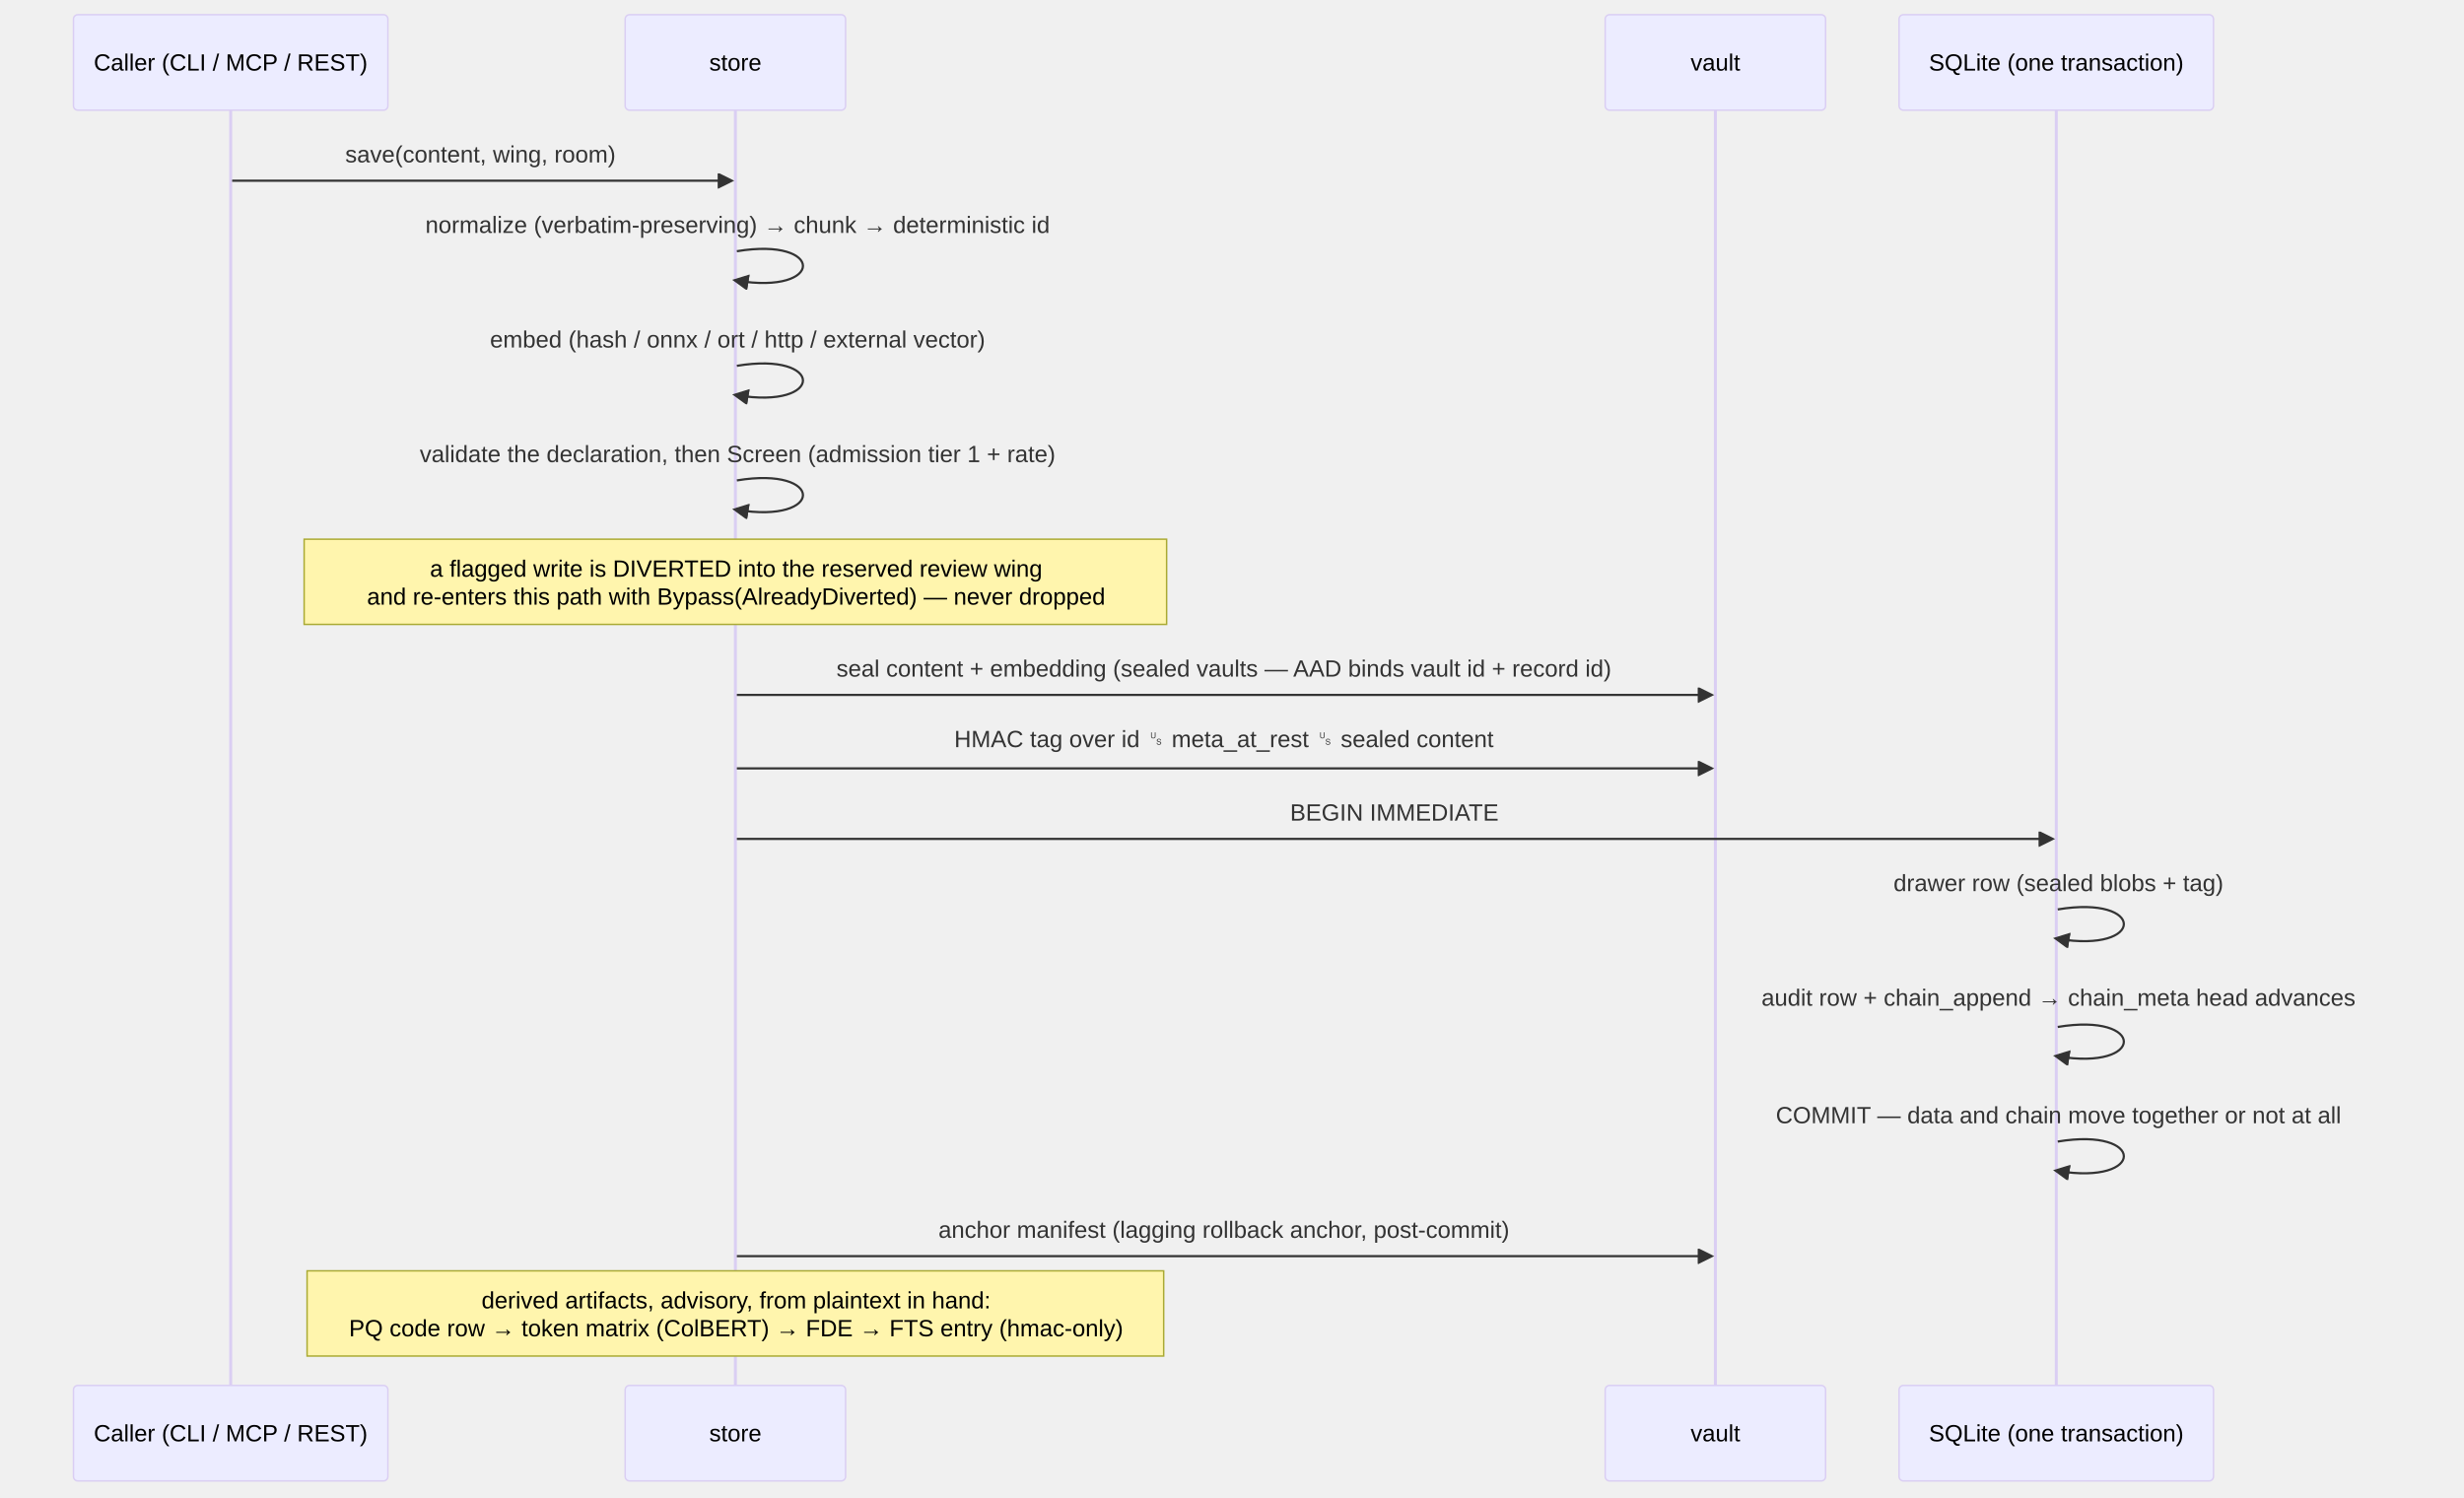
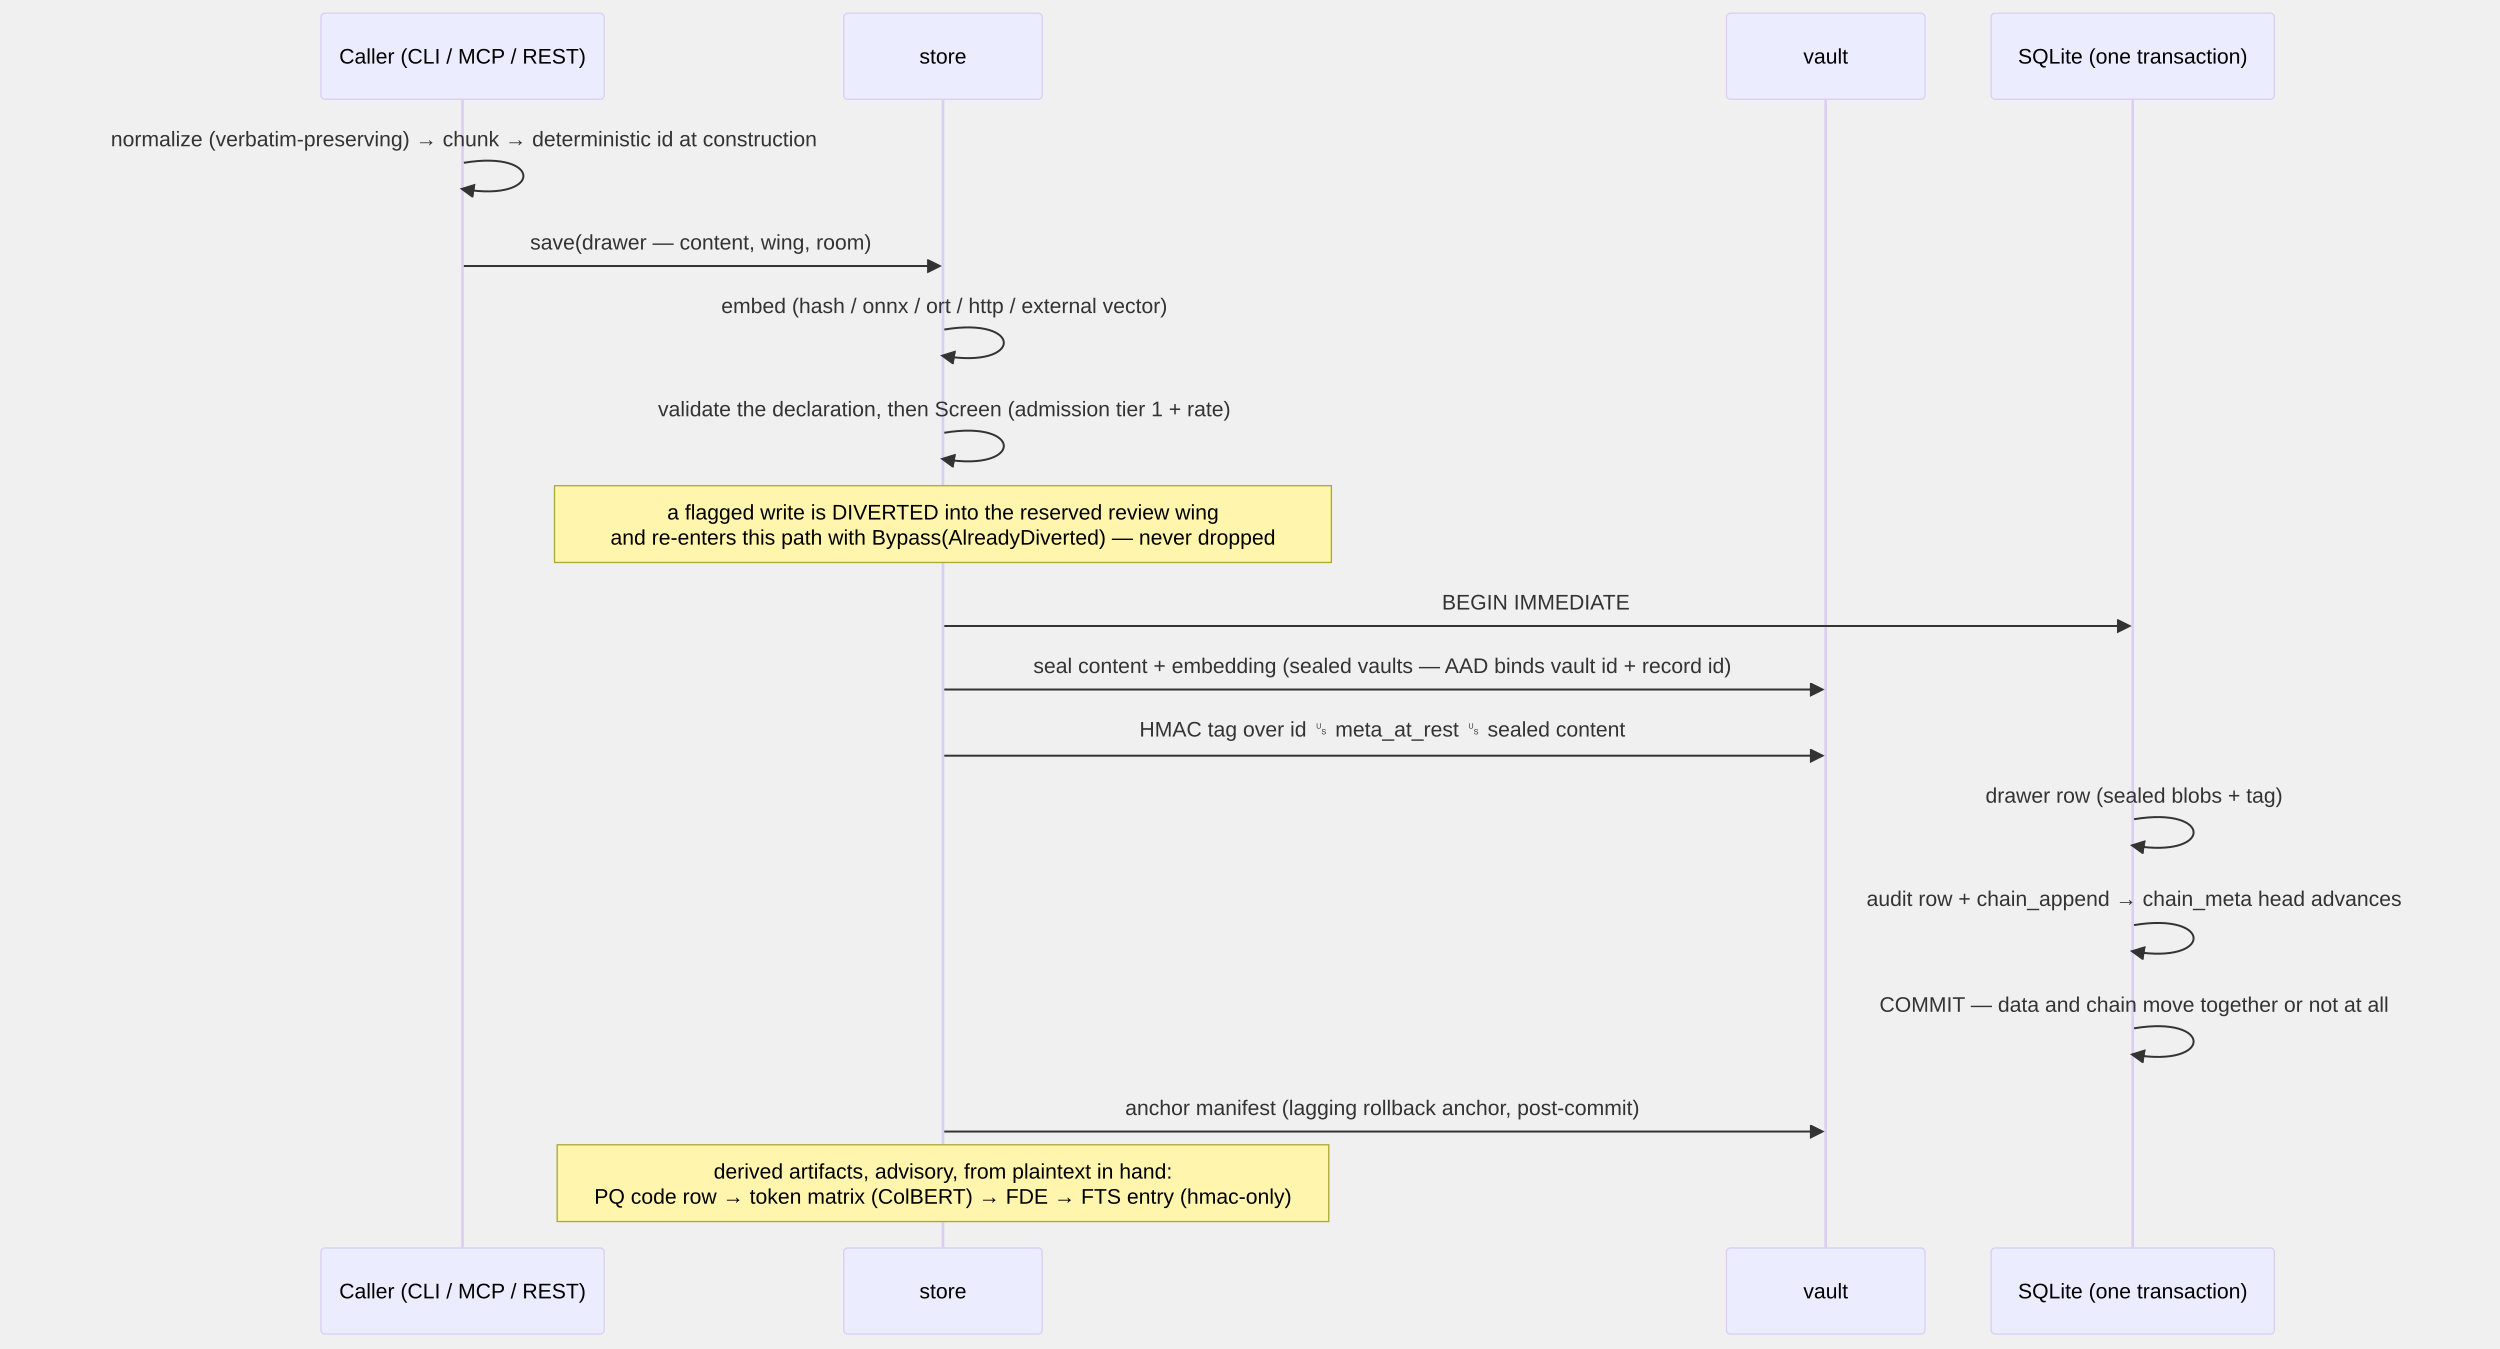
- <svg xmlns="http://www.w3.org/2000/svg" aria-roledescription="sequence" role="graphics-document document" viewBox="-50 -10 1677 1019" style="max-width: 1677px; background-color: white;" width="100%" id="my-svg">
+ <svg xmlns="http://www.w3.org/2000/svg" aria-roledescription="sequence" role="graphics-document document" viewBox="-242.5 -10 1889 1019" style="max-width: 1889px; background-color: white;" width="100%" id="my-svg">
  <g>
-     <rect class="actor actor-bottom" ry="3" rx="3" name="DB" height="65" width="214" stroke="#666" fill="#eaeaea" y="933" x="1242.5" />
-     <text style="text-anchor: middle; font-size: 16px; font-weight: 400;" class="actor" alignment-baseline="central" dominant-baseline="central" y="965.5" x="1349.5">
-       <tspan dy="0" x="1349.5">SQLite (one transaction)</tspan>
+     <rect class="actor actor-bottom" ry="3" rx="3" name="DB" height="65" width="214" stroke="#666" fill="#eaeaea" y="933" x="1262" />
+     <text style="text-anchor: middle; font-size: 16px; font-weight: 400;" class="actor" alignment-baseline="central" dominant-baseline="central" y="965.5" x="1369">
+       <tspan dy="0" x="1369">SQLite (one transaction)</tspan>
    </text>
  </g>
  <g>
-     <rect class="actor actor-bottom" ry="3" rx="3" name="V" height="65" width="150" stroke="#666" fill="#eaeaea" y="933" x="1042.5" />
-     <text style="text-anchor: middle; font-size: 16px; font-weight: 400;" class="actor" alignment-baseline="central" dominant-baseline="central" y="965.5" x="1117.5">
-       <tspan dy="0" x="1117.5">vault</tspan>
+     <rect class="actor actor-bottom" ry="3" rx="3" name="V" height="65" width="150" stroke="#666" fill="#eaeaea" y="933" x="1062" />
+     <text style="text-anchor: middle; font-size: 16px; font-weight: 400;" class="actor" alignment-baseline="central" dominant-baseline="central" y="965.5" x="1137">
+       <tspan dy="0" x="1137">vault</tspan>
    </text>
  </g>
  <g>
-     <rect class="actor actor-bottom" ry="3" rx="3" name="S" height="65" width="150" stroke="#666" fill="#eaeaea" y="933" x="375.5" />
-     <text style="text-anchor: middle; font-size: 16px; font-weight: 400;" class="actor" alignment-baseline="central" dominant-baseline="central" y="965.5" x="450.5">
-       <tspan dy="0" x="450.5">store</tspan>
+     <rect class="actor actor-bottom" ry="3" rx="3" name="S" height="65" width="150" stroke="#666" fill="#eaeaea" y="933" x="395" />
+     <text style="text-anchor: middle; font-size: 16px; font-weight: 400;" class="actor" alignment-baseline="central" dominant-baseline="central" y="965.5" x="470">
+       <tspan dy="0" x="470">store</tspan>
    </text>
  </g>
  <g>
    <rect class="actor actor-bottom" ry="3" rx="3" name="C" height="65" width="214" stroke="#666" fill="#eaeaea" y="933" x="0" />
    <text style="text-anchor: middle; font-size: 16px; font-weight: 400;" class="actor" alignment-baseline="central" dominant-baseline="central" y="965.5" x="107">
      <tspan dy="0" x="107">Caller (CLI / MCP / REST)</tspan>
    </text>
  </g>
  <g>
-     <line stroke="#999" stroke-width="0.5px" class="200" y2="933" x2="1349.5" y1="5" x1="1349.5" id="actor3" />
+     <line stroke="#999" stroke-width="0.5px" class="200" y2="933" x2="1369" y1="5" x1="1369" id="actor3" />
    <g id="root-3">
-       <rect class="actor actor-top" ry="3" rx="3" name="DB" height="65" width="214" stroke="#666" fill="#eaeaea" y="0" x="1242.5" />
-       <text style="text-anchor: middle; font-size: 16px; font-weight: 400;" class="actor" alignment-baseline="central" dominant-baseline="central" y="32.5" x="1349.5">
-         <tspan dy="0" x="1349.5">SQLite (one transaction)</tspan>
+       <rect class="actor actor-top" ry="3" rx="3" name="DB" height="65" width="214" stroke="#666" fill="#eaeaea" y="0" x="1262" />
+       <text style="text-anchor: middle; font-size: 16px; font-weight: 400;" class="actor" alignment-baseline="central" dominant-baseline="central" y="32.5" x="1369">
+         <tspan dy="0" x="1369">SQLite (one transaction)</tspan>
      </text>
    </g>
  </g>
  <g>
-     <line stroke="#999" stroke-width="0.5px" class="200" y2="933" x2="1117.5" y1="5" x1="1117.5" id="actor2" />
+     <line stroke="#999" stroke-width="0.5px" class="200" y2="933" x2="1137" y1="5" x1="1137" id="actor2" />
    <g id="root-2">
-       <rect class="actor actor-top" ry="3" rx="3" name="V" height="65" width="150" stroke="#666" fill="#eaeaea" y="0" x="1042.5" />
-       <text style="text-anchor: middle; font-size: 16px; font-weight: 400;" class="actor" alignment-baseline="central" dominant-baseline="central" y="32.5" x="1117.5">
-         <tspan dy="0" x="1117.5">vault</tspan>
+       <rect class="actor actor-top" ry="3" rx="3" name="V" height="65" width="150" stroke="#666" fill="#eaeaea" y="0" x="1062" />
+       <text style="text-anchor: middle; font-size: 16px; font-weight: 400;" class="actor" alignment-baseline="central" dominant-baseline="central" y="32.5" x="1137">
+         <tspan dy="0" x="1137">vault</tspan>
      </text>
    </g>
  </g>
  <g>
-     <line stroke="#999" stroke-width="0.5px" class="200" y2="933" x2="450.5" y1="5" x1="450.5" id="actor1" />
+     <line stroke="#999" stroke-width="0.5px" class="200" y2="933" x2="470" y1="5" x1="470" id="actor1" />
    <g id="root-1">
-       <rect class="actor actor-top" ry="3" rx="3" name="S" height="65" width="150" stroke="#666" fill="#eaeaea" y="0" x="375.5" />
-       <text style="text-anchor: middle; font-size: 16px; font-weight: 400;" class="actor" alignment-baseline="central" dominant-baseline="central" y="32.5" x="450.5">
-         <tspan dy="0" x="450.5">store</tspan>
+       <rect class="actor actor-top" ry="3" rx="3" name="S" height="65" width="150" stroke="#666" fill="#eaeaea" y="0" x="395" />
+       <text style="text-anchor: middle; font-size: 16px; font-weight: 400;" class="actor" alignment-baseline="central" dominant-baseline="central" y="32.5" x="470">
+         <tspan dy="0" x="470">store</tspan>
      </text>
    </g>
  </g>
  <g>
    <line stroke="#999" stroke-width="0.5px" class="200" y2="933" x2="107" y1="5" x1="107" id="actor0" />
    <g id="root-0">
      <rect class="actor actor-top" ry="3" rx="3" name="C" height="65" width="214" stroke="#666" fill="#eaeaea" y="0" x="0" />
      <text style="text-anchor: middle; font-size: 16px; font-weight: 400;" class="actor" alignment-baseline="central" dominant-baseline="central" y="32.5" x="107">
        <tspan dy="0" x="107">Caller (CLI / MCP / REST)</tspan>
      </text>
    </g>
  </g>
  <style>#my-svg{font-family:"trebuchet ms",verdana,arial,sans-serif;font-size:16px;fill:#333;}#my-svg .error-icon{fill:#552222;}#my-svg .error-text{fill:#552222;stroke:#552222;}#my-svg .edge-thickness-normal{stroke-width:2px;}#my-svg .edge-thickness-thick{stroke-width:3.5px;}#my-svg .edge-pattern-solid{stroke-dasharray:0;}#my-svg .edge-pattern-dashed{stroke-dasharray:3;}#my-svg .edge-pattern-dotted{stroke-dasharray:2;}#my-svg .marker{fill:#333333;stroke:#333333;}#my-svg .marker.cross{stroke:#333333;}#my-svg svg{font-family:"trebuchet ms",verdana,arial,sans-serif;font-size:16px;}#my-svg .actor{stroke:hsl(259.626, 59.777%, 87.902%);fill:#ECECFF;}#my-svg text.actor&gt;tspan{fill:black;stroke:none;}#my-svg .actor-line{stroke:grey;}#my-svg .messageLine0{stroke-width:1.5;stroke-dasharray:none;stroke:#333;}#my-svg .messageLine1{stroke-width:1.5;stroke-dasharray:2,2;stroke:#333;}#my-svg #arrowhead path{fill:#333;stroke:#333;}#my-svg .sequenceNumber{fill:white;}#my-svg #sequencenumber{fill:#333;}#my-svg #crosshead path{fill:#333;stroke:#333;}#my-svg .messageText{fill:#333;stroke:none;}#my-svg .labelBox{stroke:hsl(259.626, 59.777%, 87.902%);fill:#ECECFF;}#my-svg .labelText,#my-svg .labelText&gt;tspan{fill:black;stroke:none;}#my-svg .loopText,#my-svg .loopText&gt;tspan{fill:black;stroke:none;}#my-svg .loopLine{stroke-width:2px;stroke-dasharray:2,2;stroke:hsl(259.626, 59.777%, 87.902%);fill:hsl(259.626, 59.777%, 87.902%);}#my-svg .note{stroke:#aaaa33;fill:#fff5ad;}#my-svg .noteText,#my-svg .noteText&gt;tspan{fill:black;stroke:none;}#my-svg .activation0{fill:#f4f4f4;stroke:#666;}#my-svg .activation1{fill:#f4f4f4;stroke:#666;}#my-svg .activation2{fill:#f4f4f4;stroke:#666;}#my-svg .actorPopupMenu{position:absolute;}#my-svg .actorPopupMenuPanel{position:absolute;fill:#ECECFF;box-shadow:0px 8px 16px 0px rgba(0,0,0,0.2);filter:drop-shadow(3px 5px 2px rgb(0 0 0 / 0.4));}#my-svg .actor-man line{stroke:hsl(259.626, 59.777%, 87.902%);fill:#ECECFF;}#my-svg .actor-man circle,#my-svg line{stroke:hsl(259.626, 59.777%, 87.902%);fill:#ECECFF;stroke-width:2px;}#my-svg :root{--mermaid-font-family:"trebuchet ms",verdana,arial,sans-serif;}</style>
  <g />
  <defs>
    <symbol height="24" width="24" id="computer">
      <path d="M2 2v13h20v-13h-20zm18 11h-16v-9h16v9zm-10.228 6l.466-1h3.524l.467 1h-4.457zm14.228 3h-24l2-6h2.104l-1.33 4h18.45l-1.297-4h2.073l2 6zm-5-10h-14v-7h14v7z" transform="scale(.5)" />
    </symbol>
  </defs>
  <defs>
    <symbol clip-rule="evenodd" fill-rule="evenodd" id="database">
      <path d="M12.258.001l.256.004.255.005.253.008.251.01.249.012.247.015.246.016.242.019.241.02.239.023.236.024.233.027.231.028.229.031.225.032.223.034.22.036.217.038.214.04.211.041.208.043.205.045.201.046.198.048.194.05.191.051.187.053.183.054.18.056.175.057.172.059.168.06.163.061.16.063.155.064.15.066.074.033.073.033.071.034.07.034.069.035.068.035.067.035.066.035.064.036.064.036.062.036.06.036.06.037.058.037.058.037.055.038.055.038.053.038.052.038.051.039.05.039.048.039.047.039.045.04.044.04.043.04.041.04.04.041.039.041.037.041.036.041.034.041.033.042.032.042.03.042.029.042.027.042.026.043.024.043.023.043.021.043.02.043.018.044.017.043.015.044.013.044.012.044.011.045.009.044.007.045.006.045.004.045.002.045.001.045v17l-.001.045-.002.045-.004.045-.006.045-.007.045-.009.044-.011.045-.012.044-.013.044-.015.044-.017.043-.018.044-.02.043-.021.043-.023.043-.024.043-.026.043-.027.042-.029.042-.03.042-.032.042-.033.042-.034.041-.036.041-.037.041-.039.041-.04.041-.041.04-.043.04-.044.04-.045.04-.047.039-.048.039-.05.039-.051.039-.052.038-.053.038-.055.038-.055.038-.058.037-.058.037-.06.037-.06.036-.062.036-.064.036-.064.036-.066.035-.067.035-.068.035-.069.035-.07.034-.071.034-.073.033-.074.033-.15.066-.155.064-.16.063-.163.061-.168.06-.172.059-.175.057-.18.056-.183.054-.187.053-.191.051-.194.05-.198.048-.201.046-.205.045-.208.043-.211.041-.214.04-.217.038-.22.036-.223.034-.225.032-.229.031-.231.028-.233.027-.236.024-.239.023-.241.02-.242.019-.246.016-.247.015-.249.012-.251.01-.253.008-.255.005-.256.004-.258.001-.258-.001-.256-.004-.255-.005-.253-.008-.251-.01-.249-.012-.247-.015-.245-.016-.243-.019-.241-.02-.238-.023-.236-.024-.234-.027-.231-.028-.228-.031-.226-.032-.223-.034-.22-.036-.217-.038-.214-.04-.211-.041-.208-.043-.204-.045-.201-.046-.198-.048-.195-.05-.19-.051-.187-.053-.184-.054-.179-.056-.176-.057-.172-.059-.167-.06-.164-.061-.159-.063-.155-.064-.151-.066-.074-.033-.072-.033-.072-.034-.07-.034-.069-.035-.068-.035-.067-.035-.066-.035-.064-.036-.063-.036-.062-.036-.061-.036-.06-.037-.058-.037-.057-.037-.056-.038-.055-.038-.053-.038-.052-.038-.051-.039-.049-.039-.049-.039-.046-.039-.046-.04-.044-.04-.043-.04-.041-.04-.04-.041-.039-.041-.037-.041-.036-.041-.034-.041-.033-.042-.032-.042-.03-.042-.029-.042-.027-.042-.026-.043-.024-.043-.023-.043-.021-.043-.02-.043-.018-.044-.017-.043-.015-.044-.013-.044-.012-.044-.011-.045-.009-.044-.007-.045-.006-.045-.004-.045-.002-.045-.001-.045v-17l.001-.045.002-.045.004-.045.006-.045.007-.045.009-.044.011-.045.012-.044.013-.044.015-.044.017-.043.018-.044.02-.043.021-.043.023-.043.024-.043.026-.043.027-.042.029-.042.03-.042.032-.042.033-.042.034-.041.036-.041.037-.041.039-.041.04-.041.041-.04.043-.04.044-.04.046-.04.046-.039.049-.039.049-.039.051-.039.052-.038.053-.038.055-.038.056-.038.057-.037.058-.037.06-.037.061-.036.062-.036.063-.036.064-.036.066-.035.067-.035.068-.035.069-.035.07-.034.072-.034.072-.033.074-.033.151-.066.155-.064.159-.063.164-.061.167-.06.172-.059.176-.057.179-.056.184-.054.187-.053.19-.051.195-.05.198-.048.201-.046.204-.045.208-.043.211-.041.214-.04.217-.038.22-.036.223-.034.226-.032.228-.031.231-.028.234-.027.236-.024.238-.023.241-.02.243-.019.245-.016.247-.015.249-.012.251-.01.253-.008.255-.005.256-.004.258-.001.258.001zm-9.258 20.499v.01l.001.021.003.021.004.022.005.021.006.022.007.022.009.023.01.022.011.023.012.023.013.023.015.023.016.024.017.023.018.024.019.024.021.024.022.025.023.024.024.025.052.049.056.05.061.051.066.051.07.051.075.051.079.052.084.052.088.052.092.052.097.052.102.051.105.052.11.052.114.051.119.051.123.051.127.05.131.05.135.05.139.048.144.049.147.047.152.047.155.047.16.045.163.045.167.043.171.043.176.041.178.041.183.039.187.039.19.037.194.035.197.035.202.033.204.031.209.03.212.029.216.027.219.025.222.024.226.021.23.02.233.018.236.016.24.015.243.012.246.01.249.008.253.005.256.004.259.001.26-.001.257-.004.254-.005.25-.008.247-.011.244-.012.241-.014.237-.016.233-.018.231-.021.226-.021.224-.024.22-.026.216-.027.212-.028.21-.031.205-.031.202-.034.198-.034.194-.036.191-.037.187-.039.183-.04.179-.04.175-.042.172-.043.168-.044.163-.045.16-.046.155-.046.152-.047.148-.048.143-.049.139-.049.136-.05.131-.05.126-.05.123-.051.118-.052.114-.051.11-.052.106-.052.101-.052.096-.052.092-.052.088-.053.083-.051.079-.052.074-.052.07-.051.065-.051.06-.051.056-.05.051-.05.023-.024.023-.025.021-.024.02-.024.019-.024.018-.024.017-.024.015-.023.014-.024.013-.023.012-.023.01-.023.01-.022.008-.022.006-.022.006-.022.004-.022.004-.021.001-.021.001-.021v-4.127l-.077.055-.08.053-.083.054-.085.053-.087.052-.09.052-.093.051-.095.05-.097.05-.1.049-.102.049-.105.048-.106.047-.109.047-.111.046-.114.045-.115.045-.118.044-.12.043-.122.042-.124.042-.126.041-.128.04-.13.04-.132.038-.134.038-.135.037-.138.037-.139.035-.142.035-.143.034-.144.033-.147.032-.148.031-.15.03-.151.03-.153.029-.154.027-.156.027-.158.026-.159.025-.161.024-.162.023-.163.022-.165.021-.166.02-.167.019-.169.018-.169.017-.171.016-.173.015-.173.014-.175.013-.175.012-.177.011-.178.01-.179.008-.179.008-.181.006-.182.005-.182.004-.184.003-.184.002h-.37l-.184-.002-.184-.003-.182-.004-.182-.005-.181-.006-.179-.008-.179-.008-.178-.01-.176-.011-.176-.012-.175-.013-.173-.014-.172-.015-.171-.016-.17-.017-.169-.018-.167-.019-.166-.02-.165-.021-.163-.022-.162-.023-.161-.024-.159-.025-.157-.026-.156-.027-.155-.027-.153-.029-.151-.03-.15-.03-.148-.031-.146-.032-.145-.033-.143-.034-.141-.035-.14-.035-.137-.037-.136-.037-.134-.038-.132-.038-.13-.04-.128-.04-.126-.041-.124-.042-.122-.042-.12-.044-.117-.043-.116-.045-.113-.045-.112-.046-.109-.047-.106-.047-.105-.048-.102-.049-.1-.049-.097-.05-.095-.05-.093-.052-.09-.051-.087-.052-.085-.053-.083-.054-.08-.054-.077-.054v4.127zm0-5.654v.011l.001.021.003.021.004.021.005.022.006.022.007.022.009.022.01.022.011.023.012.023.013.023.015.024.016.023.017.024.018.024.019.024.021.024.022.024.023.025.024.024.052.05.056.05.061.05.066.051.07.051.075.052.079.051.084.052.088.052.092.052.097.052.102.052.105.052.11.051.114.051.119.052.123.05.127.051.131.05.135.049.139.049.144.048.147.048.152.047.155.046.16.045.163.045.167.044.171.042.176.042.178.04.183.04.187.038.19.037.194.036.197.034.202.033.204.032.209.03.212.028.216.027.219.025.222.024.226.022.23.02.233.018.236.016.24.014.243.012.246.01.249.008.253.006.256.003.259.001.26-.001.257-.003.254-.006.25-.008.247-.01.244-.012.241-.015.237-.016.233-.018.231-.02.226-.022.224-.024.22-.025.216-.027.212-.029.21-.03.205-.032.202-.033.198-.035.194-.036.191-.037.187-.039.183-.039.179-.041.175-.042.172-.043.168-.044.163-.045.16-.045.155-.047.152-.047.148-.048.143-.048.139-.05.136-.049.131-.05.126-.051.123-.051.118-.051.114-.052.11-.052.106-.052.101-.052.096-.052.092-.052.088-.052.083-.052.079-.052.074-.051.07-.052.065-.051.06-.05.056-.051.051-.049.023-.025.023-.024.021-.025.02-.024.019-.024.018-.024.017-.024.015-.023.014-.023.013-.024.012-.022.01-.023.01-.023.008-.022.006-.022.006-.022.004-.021.004-.022.001-.021.001-.021v-4.139l-.077.054-.08.054-.083.054-.085.052-.087.053-.09.051-.093.051-.095.051-.097.05-.1.049-.102.049-.105.048-.106.047-.109.047-.111.046-.114.045-.115.044-.118.044-.12.044-.122.042-.124.042-.126.041-.128.04-.13.039-.132.039-.134.038-.135.037-.138.036-.139.036-.142.035-.143.033-.144.033-.147.033-.148.031-.15.03-.151.03-.153.028-.154.028-.156.027-.158.026-.159.025-.161.024-.162.023-.163.022-.165.021-.166.02-.167.019-.169.018-.169.017-.171.016-.173.015-.173.014-.175.013-.175.012-.177.011-.178.009-.179.009-.179.007-.181.007-.182.005-.182.004-.184.003-.184.002h-.37l-.184-.002-.184-.003-.182-.004-.182-.005-.181-.007-.179-.007-.179-.009-.178-.009-.176-.011-.176-.012-.175-.013-.173-.014-.172-.015-.171-.016-.17-.017-.169-.018-.167-.019-.166-.02-.165-.021-.163-.022-.162-.023-.161-.024-.159-.025-.157-.026-.156-.027-.155-.028-.153-.028-.151-.03-.15-.03-.148-.031-.146-.033-.145-.033-.143-.033-.141-.035-.14-.036-.137-.036-.136-.037-.134-.038-.132-.039-.13-.039-.128-.04-.126-.041-.124-.042-.122-.043-.12-.043-.117-.044-.116-.044-.113-.046-.112-.046-.109-.046-.106-.047-.105-.048-.102-.049-.1-.049-.097-.05-.095-.051-.093-.051-.09-.051-.087-.053-.085-.052-.083-.054-.08-.054-.077-.054v4.139zm0-5.666v.011l.001.02.003.022.004.021.005.022.006.021.007.022.009.023.01.022.011.023.012.023.013.023.015.023.016.024.017.024.018.023.019.024.021.025.022.024.023.024.024.025.052.05.056.05.061.05.066.051.07.051.075.052.079.051.084.052.088.052.092.052.097.052.102.052.105.051.11.052.114.051.119.051.123.051.127.05.131.05.135.05.139.049.144.048.147.048.152.047.155.046.16.045.163.045.167.043.171.043.176.042.178.04.183.04.187.038.19.037.194.036.197.034.202.033.204.032.209.03.212.028.216.027.219.025.222.024.226.021.23.02.233.018.236.017.24.014.243.012.246.01.249.008.253.006.256.003.259.001.26-.001.257-.003.254-.006.25-.008.247-.01.244-.013.241-.014.237-.016.233-.018.231-.02.226-.022.224-.024.22-.025.216-.027.212-.029.21-.03.205-.032.202-.033.198-.035.194-.036.191-.037.187-.039.183-.039.179-.041.175-.042.172-.043.168-.044.163-.045.16-.045.155-.047.152-.047.148-.048.143-.049.139-.049.136-.049.131-.051.126-.05.123-.051.118-.052.114-.051.11-.052.106-.052.101-.052.096-.052.092-.052.088-.052.083-.052.079-.052.074-.052.07-.051.065-.051.06-.051.056-.05.051-.049.023-.025.023-.025.021-.024.02-.024.019-.024.018-.024.017-.024.015-.023.014-.024.013-.023.012-.023.01-.022.01-.023.008-.022.006-.022.006-.022.004-.022.004-.021.001-.021.001-.021v-4.153l-.077.054-.08.054-.083.053-.085.053-.087.053-.09.051-.093.051-.095.051-.097.05-.1.049-.102.048-.105.048-.106.048-.109.046-.111.046-.114.046-.115.044-.118.044-.12.043-.122.043-.124.042-.126.041-.128.04-.13.039-.132.039-.134.038-.135.037-.138.036-.139.036-.142.034-.143.034-.144.033-.147.032-.148.032-.15.03-.151.03-.153.028-.154.028-.156.027-.158.026-.159.024-.161.024-.162.023-.163.023-.165.021-.166.02-.167.019-.169.018-.169.017-.171.016-.173.015-.173.014-.175.013-.175.012-.177.01-.178.01-.179.009-.179.007-.181.006-.182.006-.182.004-.184.003-.184.001-.185.001-.185-.001-.184-.001-.184-.003-.182-.004-.182-.006-.181-.006-.179-.007-.179-.009-.178-.01-.176-.01-.176-.012-.175-.013-.173-.014-.172-.015-.171-.016-.17-.017-.169-.018-.167-.019-.166-.02-.165-.021-.163-.023-.162-.023-.161-.024-.159-.024-.157-.026-.156-.027-.155-.028-.153-.028-.151-.03-.15-.03-.148-.032-.146-.032-.145-.033-.143-.034-.141-.034-.14-.036-.137-.036-.136-.037-.134-.038-.132-.039-.13-.039-.128-.041-.126-.041-.124-.041-.122-.043-.12-.043-.117-.044-.116-.044-.113-.046-.112-.046-.109-.046-.106-.048-.105-.048-.102-.048-.1-.05-.097-.049-.095-.051-.093-.051-.09-.052-.087-.052-.085-.053-.083-.053-.08-.054-.077-.054v4.153zm8.74-8.179l-.257.004-.254.005-.25.008-.247.011-.244.012-.241.014-.237.016-.233.018-.231.021-.226.022-.224.023-.22.026-.216.027-.212.028-.21.031-.205.032-.202.033-.198.034-.194.036-.191.038-.187.038-.183.04-.179.041-.175.042-.172.043-.168.043-.163.045-.16.046-.155.046-.152.048-.148.048-.143.048-.139.049-.136.05-.131.05-.126.051-.123.051-.118.051-.114.052-.11.052-.106.052-.101.052-.096.052-.092.052-.088.052-.083.052-.079.052-.074.051-.07.052-.065.051-.06.05-.056.05-.051.05-.023.025-.023.024-.021.024-.02.025-.019.024-.018.024-.017.023-.015.024-.014.023-.013.023-.012.023-.01.023-.01.022-.008.022-.006.023-.006.021-.004.022-.004.021-.001.021-.001.021.001.021.001.021.004.021.004.022.006.021.006.023.008.022.01.022.01.023.012.023.013.023.014.023.015.024.017.023.018.024.019.024.02.025.021.024.023.024.023.025.051.05.056.05.06.05.065.051.07.052.074.051.079.052.083.052.088.052.092.052.096.052.101.052.106.052.11.052.114.052.118.051.123.051.126.051.131.05.136.05.139.049.143.048.148.048.152.048.155.046.16.046.163.045.168.043.172.043.175.042.179.041.183.04.187.038.191.038.194.036.198.034.202.033.205.032.21.031.212.028.216.027.22.026.224.023.226.022.231.021.233.018.237.016.241.014.244.012.247.011.25.008.254.005.257.004.26.001.26-.001.257-.004.254-.005.25-.008.247-.011.244-.012.241-.014.237-.016.233-.018.231-.021.226-.022.224-.023.22-.026.216-.027.212-.028.21-.031.205-.032.202-.033.198-.034.194-.036.191-.038.187-.038.183-.04.179-.041.175-.042.172-.043.168-.043.163-.045.16-.046.155-.046.152-.048.148-.048.143-.048.139-.049.136-.05.131-.05.126-.051.123-.051.118-.051.114-.052.11-.052.106-.052.101-.052.096-.052.092-.052.088-.052.083-.052.079-.052.074-.051.07-.052.065-.051.06-.05.056-.05.051-.05.023-.025.023-.024.021-.024.02-.025.019-.024.018-.024.017-.023.015-.024.014-.023.013-.023.012-.023.01-.023.01-.022.008-.022.006-.023.006-.021.004-.022.004-.021.001-.021.001-.021-.001-.021-.001-.021-.004-.021-.004-.022-.006-.021-.006-.023-.008-.022-.01-.022-.01-.023-.012-.023-.013-.023-.014-.023-.015-.024-.017-.023-.018-.024-.019-.024-.02-.025-.021-.024-.023-.024-.023-.025-.051-.05-.056-.05-.06-.05-.065-.051-.07-.052-.074-.051-.079-.052-.083-.052-.088-.052-.092-.052-.096-.052-.101-.052-.106-.052-.11-.052-.114-.052-.118-.051-.123-.051-.126-.051-.131-.05-.136-.05-.139-.049-.143-.048-.148-.048-.152-.048-.155-.046-.16-.046-.163-.045-.168-.043-.172-.043-.175-.042-.179-.041-.183-.04-.187-.038-.191-.038-.194-.036-.198-.034-.202-.033-.205-.032-.21-.031-.212-.028-.216-.027-.22-.026-.224-.023-.226-.022-.231-.021-.233-.018-.237-.016-.241-.014-.244-.012-.247-.011-.25-.008-.254-.005-.257-.004-.26-.001-.26.001z" transform="scale(.5)" />
    </symbol>
  </defs>
  <defs>
    <symbol height="24" width="24" id="clock">
      <path d="M12 2c5.514 0 10 4.486 10 10s-4.486 10-10 10-10-4.486-10-10 4.486-10 10-10zm0-2c-6.627 0-12 5.373-12 12s5.373 12 12 12 12-5.373 12-12-5.373-12-12-12zm5.848 12.459c.202.038.202.333.001.372-1.907.361-6.045 1.111-6.547 1.111-.719 0-1.301-.582-1.301-1.301 0-.512.77-5.447 1.125-7.445.034-.192.312-.181.343.014l.985 6.238 5.394 1.011z" transform="scale(.5)" />
    </symbol>
  </defs>
  <defs>
    <marker orient="auto" markerHeight="12" markerWidth="12" markerUnits="userSpaceOnUse" refY="5" refX="7.9" id="arrowhead">
      <path d="M 0 0 L 10 5 L 0 10 z" />
    </marker>
  </defs>
  <defs>
    <marker refY="4.5" refX="4" orient="auto" markerHeight="8" markerWidth="15" id="crosshead">
      <path style="stroke-dasharray: 0, 0;" d="M 1,2 L 6,7 M 6,2 L 1,7" stroke-width="1pt" stroke="#000000" fill="none" />
    </marker>
  </defs>
  <defs>
    <marker orient="auto" markerHeight="28" markerWidth="20" refY="7" refX="15.5" id="filled-head">
      <path d="M 18,7 L9,13 L14,7 L9,1 Z" />
    </marker>
  </defs>
  <defs>
    <marker orient="auto" markerHeight="40" markerWidth="60" refY="15" refX="15" id="sequencenumber">
      <circle r="6" cy="15" cx="15" />
    </marker>
  </defs>
  <g>
-     <rect class="note" ry="0" rx="0" height="58" width="587" stroke="#666" fill="#EDF2AE" y="357" x="157" />
-     <text style="font-size: 16px; font-weight: 400;" dy="1em" class="noteText" alignment-baseline="middle" dominant-baseline="middle" text-anchor="middle" y="362" x="451">
-       <tspan x="451">a flagged write is DIVERTED into the reserved review wing</tspan>
+     <rect class="note" ry="0" rx="0" height="58" width="587" stroke="#666" fill="#EDF2AE" y="357" x="176.5" />
+     <text style="font-size: 16px; font-weight: 400;" dy="1em" class="noteText" alignment-baseline="middle" dominant-baseline="middle" text-anchor="middle" y="362" x="470">
+       <tspan x="470">a flagged write is DIVERTED into the reserved review wing</tspan>
    </text>
-     <text style="font-size: 16px; font-weight: 400;" dy="1em" class="noteText" alignment-baseline="middle" dominant-baseline="middle" text-anchor="middle" y="381" x="451">
-       <tspan x="451">and re-enters this path with Bypass(AlreadyDiverted) — never dropped</tspan>
+     <text style="font-size: 16px; font-weight: 400;" dy="1em" class="noteText" alignment-baseline="middle" dominant-baseline="middle" text-anchor="middle" y="381" x="470">
+       <tspan x="470">and re-enters this path with Bypass(AlreadyDiverted) — never dropped</tspan>
    </text>
  </g>
  <g>
-     <rect class="note" ry="0" rx="0" height="58" width="583" stroke="#666" fill="#EDF2AE" y="855" x="159" />
-     <text style="font-size: 16px; font-weight: 400;" dy="1em" class="noteText" alignment-baseline="middle" dominant-baseline="middle" text-anchor="middle" y="860" x="451">
-       <tspan x="451">derived artifacts, advisory, from plaintext in hand:</tspan>
+     <rect class="note" ry="0" rx="0" height="58" width="583" stroke="#666" fill="#EDF2AE" y="855" x="178.5" />
+     <text style="font-size: 16px; font-weight: 400;" dy="1em" class="noteText" alignment-baseline="middle" dominant-baseline="middle" text-anchor="middle" y="860" x="470">
+       <tspan x="470">derived artifacts, advisory, from plaintext in hand:</tspan>
    </text>
-     <text style="font-size: 16px; font-weight: 400;" dy="1em" class="noteText" alignment-baseline="middle" dominant-baseline="middle" text-anchor="middle" y="879" x="451">
-       <tspan x="451">PQ code row → token matrix (ColBERT) → FDE → FTS entry (hmac-only)</tspan>
+     <text style="font-size: 16px; font-weight: 400;" dy="1em" class="noteText" alignment-baseline="middle" dominant-baseline="middle" text-anchor="middle" y="879" x="470">
+       <tspan x="470">PQ code row → token matrix (ColBERT) → FDE → FTS entry (hmac-only)</tspan>
    </text>
  </g>
-   <text style="font-size: 16px; font-weight: 400;" dy="1em" class="messageText" alignment-baseline="middle" dominant-baseline="middle" text-anchor="middle" y="80" x="277">save(content, wing, room)</text>
-   <line style="fill: none;" marker-end="url(#arrowhead)" stroke="none" stroke-width="2" class="messageLine0" y2="113" x2="446.5" y1="113" x1="108" />
-   <text style="font-size: 16px; font-weight: 400;" dy="1em" class="messageText" alignment-baseline="middle" dominant-baseline="middle" text-anchor="middle" y="128" x="452">normalize (verbatim-preserving) → chunk → deterministic id</text>
-   <path style="fill: none;" marker-end="url(#arrowhead)" stroke="none" stroke-width="2" class="messageLine0" d="M 451.5,161 C 511.5,151 511.5,191 451.5,181" />
-   <text style="font-size: 16px; font-weight: 400;" dy="1em" class="messageText" alignment-baseline="middle" dominant-baseline="middle" text-anchor="middle" y="206" x="452">embed (hash / onnx / ort / http / external vector)</text>
-   <path style="fill: none;" marker-end="url(#arrowhead)" stroke="none" stroke-width="2" class="messageLine0" d="M 451.5,239 C 511.5,229 511.5,269 451.5,259" />
-   <text style="font-size: 16px; font-weight: 400;" dy="1em" class="messageText" alignment-baseline="middle" dominant-baseline="middle" text-anchor="middle" y="284" x="452">validate the declaration, then Screen (admission tier 1 + rate)</text>
-   <path style="fill: none;" marker-end="url(#arrowhead)" stroke="none" stroke-width="2" class="messageLine0" d="M 451.5,317 C 511.5,307 511.5,347 451.5,337" />
-   <text style="font-size: 16px; font-weight: 400;" dy="1em" class="messageText" alignment-baseline="middle" dominant-baseline="middle" text-anchor="middle" y="430" x="783">seal content + embedding (sealed vaults — AAD binds vault id + record id)</text>
-   <line style="fill: none;" marker-end="url(#arrowhead)" stroke="none" stroke-width="2" class="messageLine0" y2="463" x2="1113.5" y1="463" x1="451.5" />
-   <text style="font-size: 16px; font-weight: 400;" dy="1em" class="messageText" alignment-baseline="middle" dominant-baseline="middle" text-anchor="middle" y="478" x="783">HMAC tag over id ␟ meta_at_rest ␟ sealed content</text>
-   <line style="fill: none;" marker-end="url(#arrowhead)" stroke="none" stroke-width="2" class="messageLine0" y2="513" x2="1113.5" y1="513" x1="451.5" />
-   <text style="font-size: 16px; font-weight: 400;" dy="1em" class="messageText" alignment-baseline="middle" dominant-baseline="middle" text-anchor="middle" y="528" x="899">BEGIN IMMEDIATE</text>
-   <line style="fill: none;" marker-end="url(#arrowhead)" stroke="none" stroke-width="2" class="messageLine0" y2="561" x2="1345.5" y1="561" x1="451.5" />
-   <text style="font-size: 16px; font-weight: 400;" dy="1em" class="messageText" alignment-baseline="middle" dominant-baseline="middle" text-anchor="middle" y="576" x="1351">drawer row (sealed blobs + tag)</text>
-   <path style="fill: none;" marker-end="url(#arrowhead)" stroke="none" stroke-width="2" class="messageLine0" d="M 1350.5,609 C 1410.5,599 1410.5,639 1350.5,629" />
-   <text style="font-size: 16px; font-weight: 400;" dy="1em" class="messageText" alignment-baseline="middle" dominant-baseline="middle" text-anchor="middle" y="654" x="1351">audit row + chain_append → chain_meta head advances</text>
-   <path style="fill: none;" marker-end="url(#arrowhead)" stroke="none" stroke-width="2" class="messageLine0" d="M 1350.5,689 C 1410.5,679 1410.5,719 1350.5,709" />
-   <text style="font-size: 16px; font-weight: 400;" dy="1em" class="messageText" alignment-baseline="middle" dominant-baseline="middle" text-anchor="middle" y="734" x="1351">COMMIT  — data and chain move together or not at all</text>
-   <path style="fill: none;" marker-end="url(#arrowhead)" stroke="none" stroke-width="2" class="messageLine0" d="M 1350.5,767 C 1410.5,757 1410.5,797 1350.5,787" />
-   <text style="font-size: 16px; font-weight: 400;" dy="1em" class="messageText" alignment-baseline="middle" dominant-baseline="middle" text-anchor="middle" y="812" x="783">anchor manifest (lagging rollback anchor, post-commit)</text>
-   <line style="fill: none;" marker-end="url(#arrowhead)" stroke="none" stroke-width="2" class="messageLine0" y2="845" x2="1113.5" y1="845" x1="451.5" />
+   <text style="font-size: 16px; font-weight: 400;" dy="1em" class="messageText" alignment-baseline="middle" dominant-baseline="middle" text-anchor="middle" y="80" x="108">normalize (verbatim-preserving) → chunk → deterministic id at construction</text>
+   <path style="fill: none;" marker-end="url(#arrowhead)" stroke="none" stroke-width="2" class="messageLine0" d="M 108,113 C 168,103 168,143 108,133" />
+   <text style="font-size: 16px; font-weight: 400;" dy="1em" class="messageText" alignment-baseline="middle" dominant-baseline="middle" text-anchor="middle" y="158" x="287">save(drawer — content, wing, room)</text>
+   <line style="fill: none;" marker-end="url(#arrowhead)" stroke="none" stroke-width="2" class="messageLine0" y2="191" x2="466" y1="191" x1="108" />
+   <text style="font-size: 16px; font-weight: 400;" dy="1em" class="messageText" alignment-baseline="middle" dominant-baseline="middle" text-anchor="middle" y="206" x="471">embed (hash / onnx / ort / http / external vector)</text>
+   <path style="fill: none;" marker-end="url(#arrowhead)" stroke="none" stroke-width="2" class="messageLine0" d="M 471,239 C 531,229 531,269 471,259" />
+   <text style="font-size: 16px; font-weight: 400;" dy="1em" class="messageText" alignment-baseline="middle" dominant-baseline="middle" text-anchor="middle" y="284" x="471">validate the declaration, then Screen (admission tier 1 + rate)</text>
+   <path style="fill: none;" marker-end="url(#arrowhead)" stroke="none" stroke-width="2" class="messageLine0" d="M 471,317 C 531,307 531,347 471,337" />
+   <text style="font-size: 16px; font-weight: 400;" dy="1em" class="messageText" alignment-baseline="middle" dominant-baseline="middle" text-anchor="middle" y="430" x="918">BEGIN IMMEDIATE</text>
+   <line style="fill: none;" marker-end="url(#arrowhead)" stroke="none" stroke-width="2" class="messageLine0" y2="463" x2="1365" y1="463" x1="471" />
+   <text style="font-size: 16px; font-weight: 400;" dy="1em" class="messageText" alignment-baseline="middle" dominant-baseline="middle" text-anchor="middle" y="478" x="802">seal content + embedding (sealed vaults — AAD binds vault id + record id)</text>
+   <line style="fill: none;" marker-end="url(#arrowhead)" stroke="none" stroke-width="2" class="messageLine0" y2="511" x2="1133" y1="511" x1="471" />
+   <text style="font-size: 16px; font-weight: 400;" dy="1em" class="messageText" alignment-baseline="middle" dominant-baseline="middle" text-anchor="middle" y="526" x="802">HMAC tag over id ␟ meta_at_rest ␟ sealed content</text>
+   <line style="fill: none;" marker-end="url(#arrowhead)" stroke="none" stroke-width="2" class="messageLine0" y2="561" x2="1133" y1="561" x1="471" />
+   <text style="font-size: 16px; font-weight: 400;" dy="1em" class="messageText" alignment-baseline="middle" dominant-baseline="middle" text-anchor="middle" y="576" x="1370">drawer row (sealed blobs + tag)</text>
+   <path style="fill: none;" marker-end="url(#arrowhead)" stroke="none" stroke-width="2" class="messageLine0" d="M 1370,609 C 1430,599 1430,639 1370,629" />
+   <text style="font-size: 16px; font-weight: 400;" dy="1em" class="messageText" alignment-baseline="middle" dominant-baseline="middle" text-anchor="middle" y="654" x="1370">audit row + chain_append → chain_meta head advances</text>
+   <path style="fill: none;" marker-end="url(#arrowhead)" stroke="none" stroke-width="2" class="messageLine0" d="M 1370,689 C 1430,679 1430,719 1370,709" />
+   <text style="font-size: 16px; font-weight: 400;" dy="1em" class="messageText" alignment-baseline="middle" dominant-baseline="middle" text-anchor="middle" y="734" x="1370">COMMIT  — data and chain move together or not at all</text>
+   <path style="fill: none;" marker-end="url(#arrowhead)" stroke="none" stroke-width="2" class="messageLine0" d="M 1370,767 C 1430,757 1430,797 1370,787" />
+   <text style="font-size: 16px; font-weight: 400;" dy="1em" class="messageText" alignment-baseline="middle" dominant-baseline="middle" text-anchor="middle" y="812" x="802">anchor manifest (lagging rollback anchor, post-commit)</text>
+   <line style="fill: none;" marker-end="url(#arrowhead)" stroke="none" stroke-width="2" class="messageLine0" y2="845" x2="1133" y1="845" x1="471" />
</svg>
